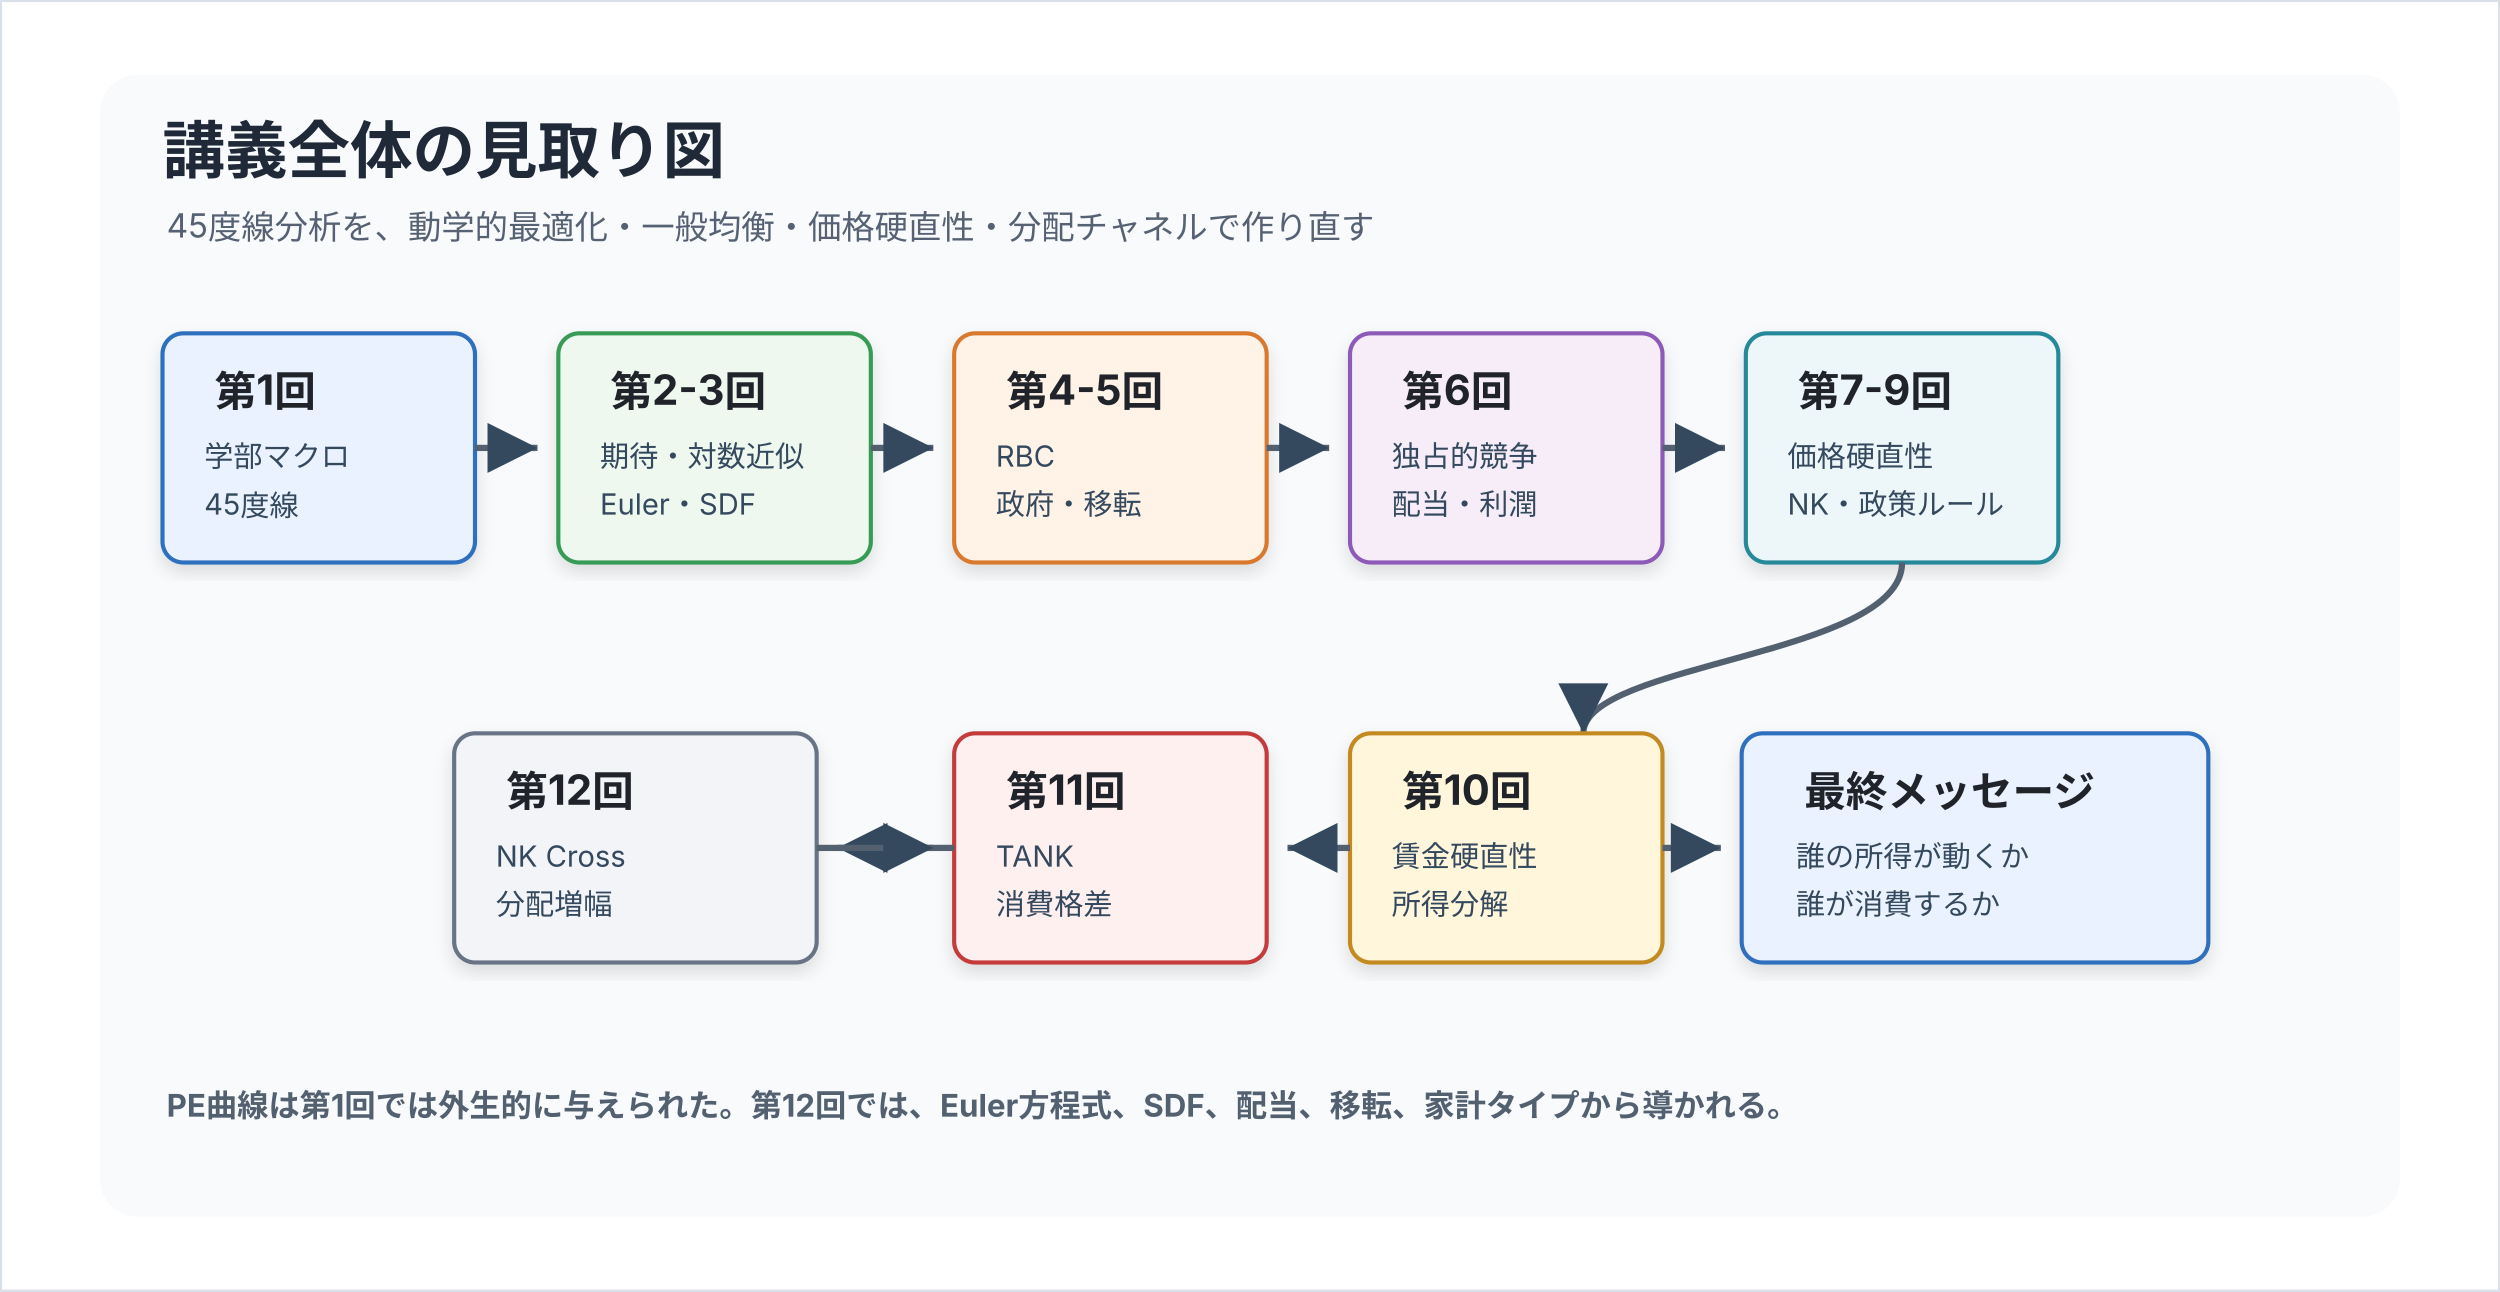
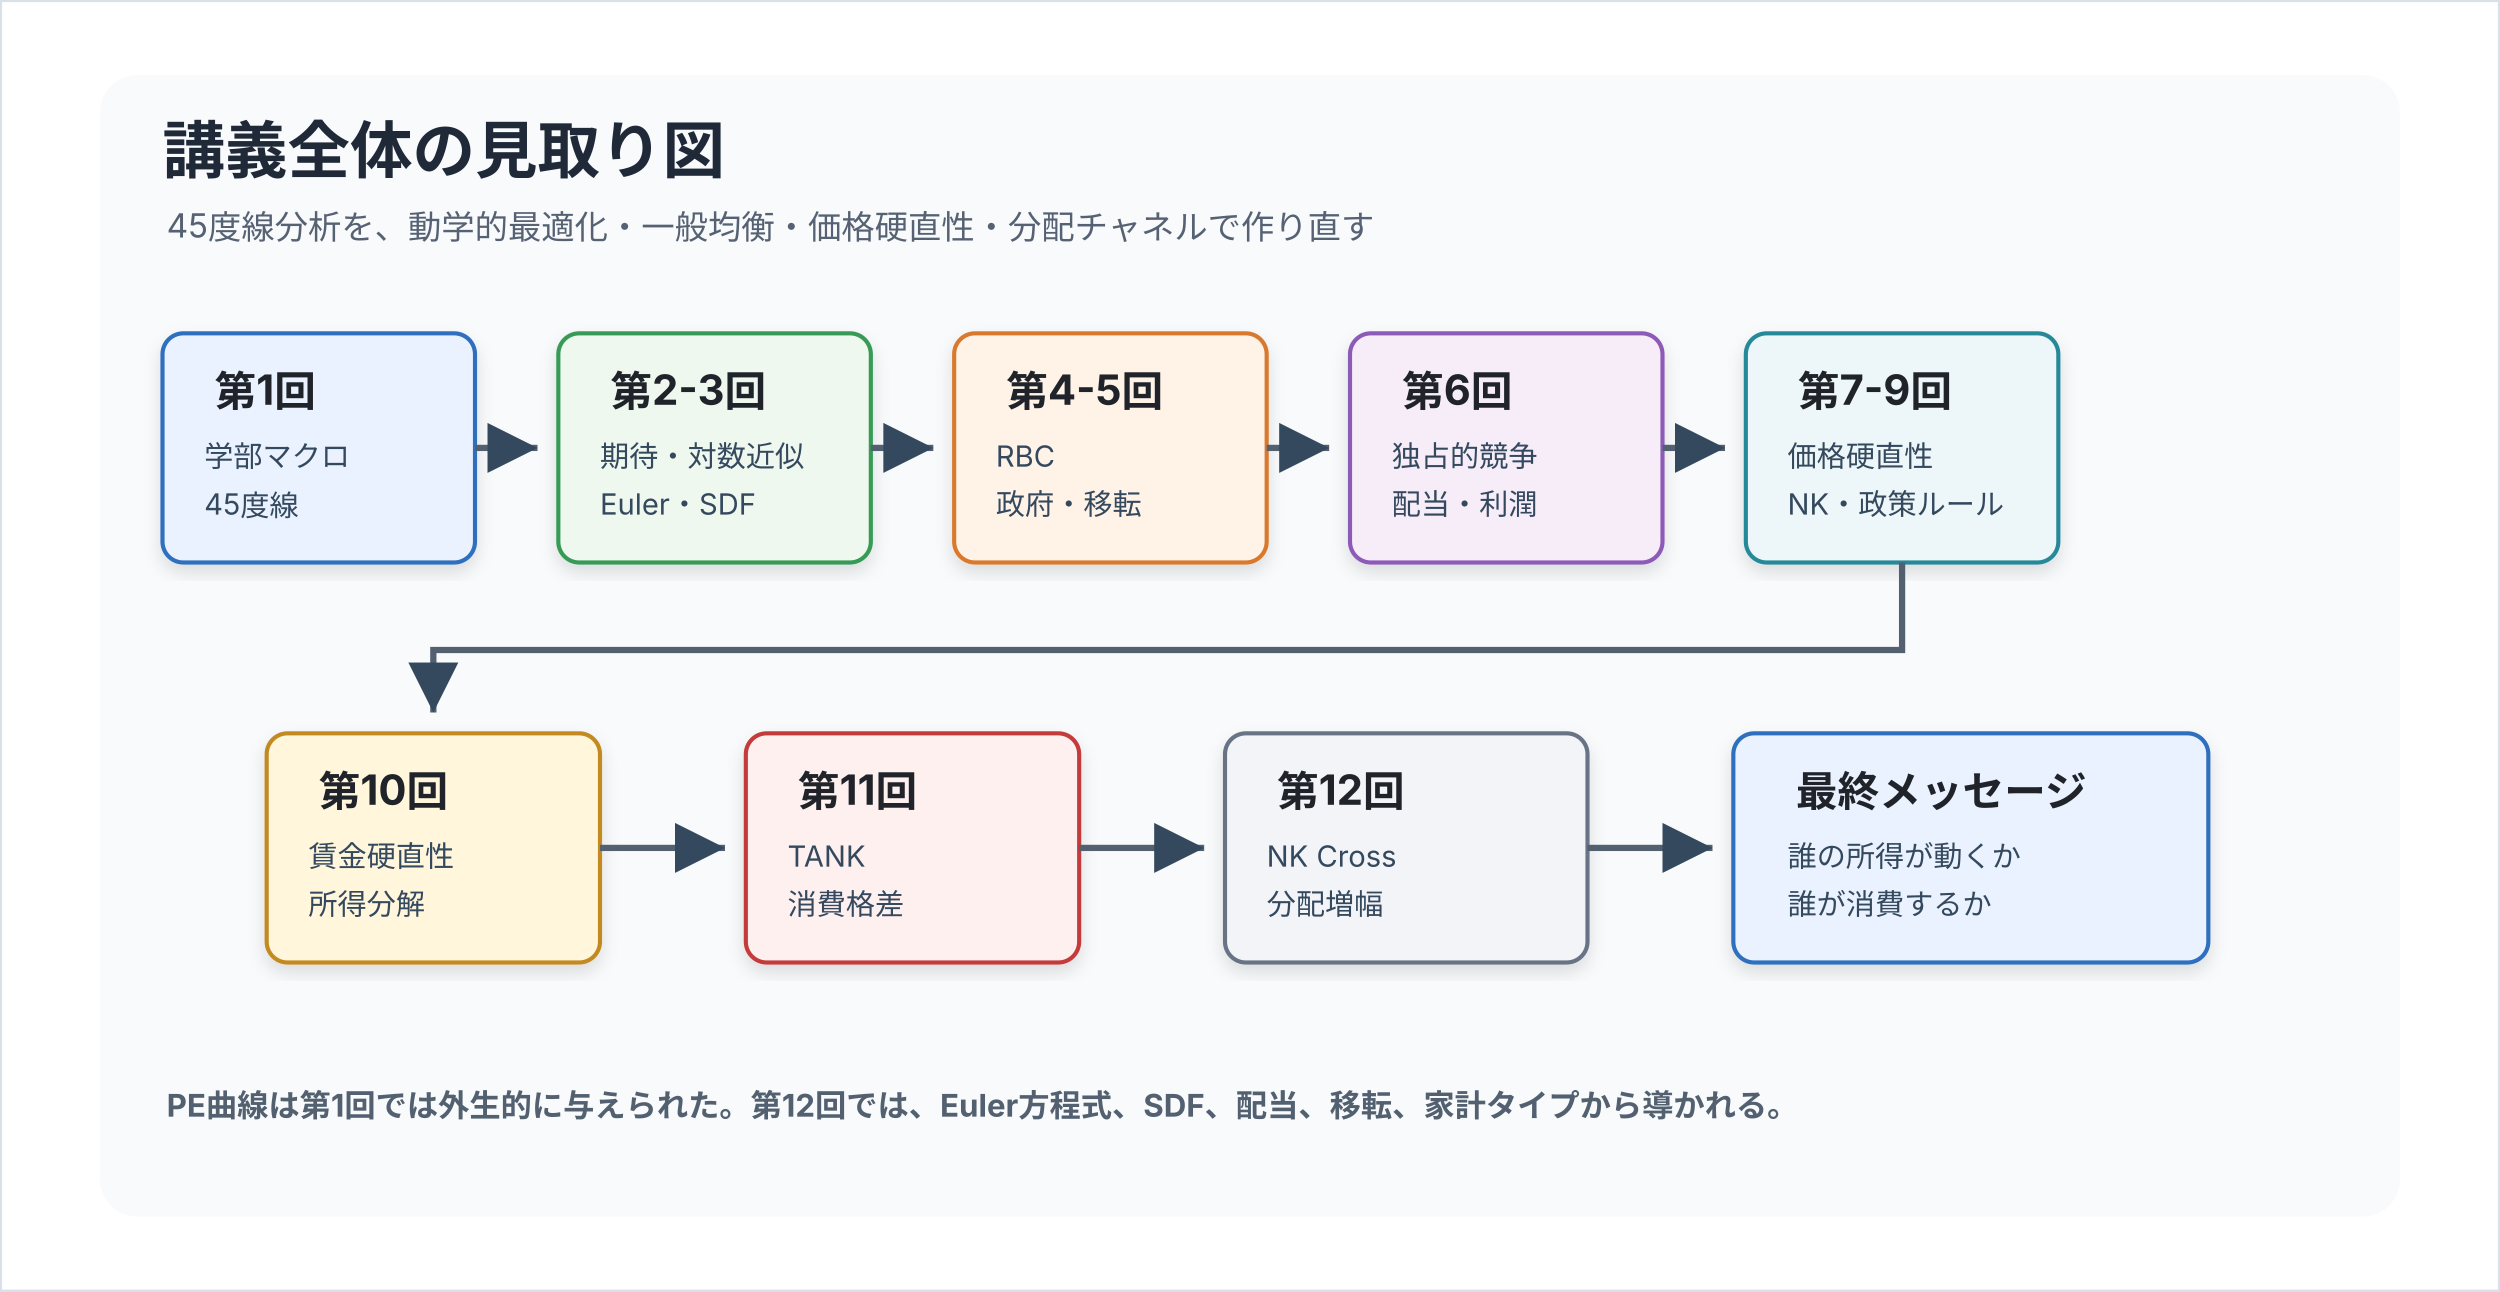
<svg xmlns="http://www.w3.org/2000/svg" width="1200" height="620" viewBox="0 0 1200 620" role="img" aria-labelledby="title desc">
  <defs>
    <marker id="arrow" markerWidth="12" markerHeight="12" refX="10" refY="6" orient="auto">
      <path d="M2,2 L10,6 L2,10 Z" fill="#34495e" />
    </marker>
    <filter id="shadow" x="-8%" y="-8%" width="116%" height="116%">
      <feDropShadow dx="0" dy="4" stdDeviation="4" flood-color="#000000" flood-opacity="0.12" />
    </filter>
    <style>
      .frame { fill: #ffffff; stroke: #d9e0ea; stroke-width: 2; }
      .bg { fill: #f8fafc; }
      .title { font: 700 30px -apple-system, BlinkMacSystemFont, "Hiragino Sans", "Noto Sans JP", sans-serif; fill: #1f2937; }
      .subtitle { font: 400 16px -apple-system, BlinkMacSystemFont, "Hiragino Sans", "Noto Sans JP", sans-serif; fill: #566273; }
      .box { stroke-width: 2; rx: 10; filter: url(#shadow); }
      .blue { fill: #eaf2ff; stroke: #2f6fbe; }
      .green { fill: #eef8ef; stroke: #379b55; }
      .amber { fill: #fff3e8; stroke: #d9792f; }
      .purple { fill: #f6edf9; stroke: #8d5ab8; }
      .teal { fill: #edf6f8; stroke: #27899a; }
      .yellow { fill: #fff6dc; stroke: #c48a22; }
      .red { fill: #fff0f0; stroke: #c43b3b; }
      .gray { fill: #f2f4f8; stroke: #697386; }
      .label { font: 700 20px -apple-system, BlinkMacSystemFont, "Hiragino Sans", "Noto Sans JP", sans-serif; fill: #20242a; }
      .small { font: 400 14px -apple-system, BlinkMacSystemFont, "Hiragino Sans", "Noto Sans JP", sans-serif; fill: #34495e; }
      .note { font: 700 15px -apple-system, BlinkMacSystemFont, "Hiragino Sans", "Noto Sans JP", sans-serif; fill: #526070; }
      .arrow { stroke: #526070; stroke-width: 3; fill: none; marker-end: url(#arrow); }
      .down { stroke: #526070; stroke-width: 3; fill: none; marker-end: url(#arrow); }
    </style>
  </defs>
  <rect class="frame" x="0" y="0" width="1200" height="620" />
  <rect class="bg" x="48" y="36" width="1104" height="548" rx="18" />
  <text class="title" x="78" y="83">講義全体の見取り図</text>
  <text class="subtitle" x="80" y="114">45度線分析を、動学的最適化・一般均衡・価格硬直性・分配チャネルで作り直す</text>
  <rect class="box blue" x="78" y="160" width="150" height="110" />
  <text class="label" x="103" y="195">第1回</text>
  <text class="small" x="98" y="224">学部マクロ</text>
  <text class="small" x="98" y="247">45度線</text>
  <rect class="box green" x="268" y="160" width="150" height="110" />
  <text class="label" x="293" y="195">第2-3回</text>
  <text class="small" x="288" y="224">期待・対数近似</text>
  <text class="small" x="288" y="247">Euler・SDF</text>
  <rect class="box amber" x="458" y="160" width="150" height="110" />
  <text class="label" x="483" y="195">第4-5回</text>
  <text class="small" x="478" y="224">RBC</text>
  <text class="small" x="478" y="247">政府・移転</text>
  <rect class="box purple" x="648" y="160" width="150" height="110" />
  <text class="label" x="673" y="195">第6回</text>
  <text class="small" x="668" y="224">独占的競争</text>
  <text class="small" x="668" y="247">配当・利潤</text>
  <rect class="box teal" x="838" y="160" width="150" height="110" />
  <text class="label" x="863" y="195">第7-9回</text>
  <text class="small" x="858" y="224">価格硬直性</text>
  <text class="small" x="858" y="247">NK・政策ルール</text>
  <path class="arrow" d="M228 215 H258" />
  <path class="arrow" d="M418 215 H448" />
  <path class="arrow" d="M608 215 H638" />
  <path class="arrow" d="M798 215 H828" />
-   <path class="down" d="M913 270 C913 315, 760 318, 760 352" />
-   <rect class="box yellow" x="648" y="352" width="150" height="110" />
-   <text class="label" x="673" y="387">第10回</text>
-   <text class="small" x="668" y="416">賃金硬直性</text>
-   <text class="small" x="668" y="439">所得分解</text>
-   <rect class="box red" x="458" y="352" width="150" height="110" />
-   <text class="label" x="483" y="387">第11回</text>
-   <text class="small" x="478" y="416">TANK</text>
-   <text class="small" x="478" y="439">消費格差</text>
-   <rect class="box gray" x="218" y="352" width="174" height="110" />
-   <text class="label" x="243" y="387">第12回</text>
-   <text class="small" x="238" y="416">NK Cross</text>
-   <text class="small" x="238" y="439">分配増幅</text>
-   <path class="arrow" d="M648 407 H618" />
-   <path class="arrow" d="M458 407 H402" />
-   <rect class="box blue" x="836" y="352" width="224" height="110" />
-   <text class="label" x="866" y="387">最終メッセージ</text>
-   <text class="small" x="862" y="416">誰の所得が動くか</text>
-   <text class="small" x="862" y="439">誰が消費するか</text>
-   <path class="arrow" d="M392 407 H448" />
-   <path class="arrow" d="M798 407 H826" />
+   <path class="down" d="M913 270 V312 H208 V342" />
+   <rect class="box yellow" x="128" y="352" width="160" height="110" />
+   <text class="label" x="153" y="387">第10回</text>
+   <text class="small" x="148" y="416">賃金硬直性</text>
+   <text class="small" x="148" y="439">所得分解</text>
+   <rect class="box red" x="358" y="352" width="160" height="110" />
+   <text class="label" x="383" y="387">第11回</text>
+   <text class="small" x="378" y="416">TANK</text>
+   <text class="small" x="378" y="439">消費格差</text>
+   <rect class="box gray" x="588" y="352" width="174" height="110" />
+   <text class="label" x="613" y="387">第12回</text>
+   <text class="small" x="608" y="416">NK Cross</text>
+   <text class="small" x="608" y="439">分配増幅</text>
+   <path class="arrow" d="M288 407 H348" />
+   <path class="arrow" d="M518 407 H578" />
+   <rect class="box blue" x="832" y="352" width="228" height="110" />
+   <text class="label" x="862" y="387">最終メッセージ</text>
+   <text class="small" x="858" y="416">誰の所得が動くか</text>
+   <text class="small" x="858" y="439">誰が消費するか</text>
+   <path class="arrow" d="M762 407 H822" />
  <text class="note" x="80" y="536">PE曲線は第1回では外生的に与えられた。第12回では、Euler方程式、SDF、配当、移転、家計タイプから導かれる。</text>
</svg>
